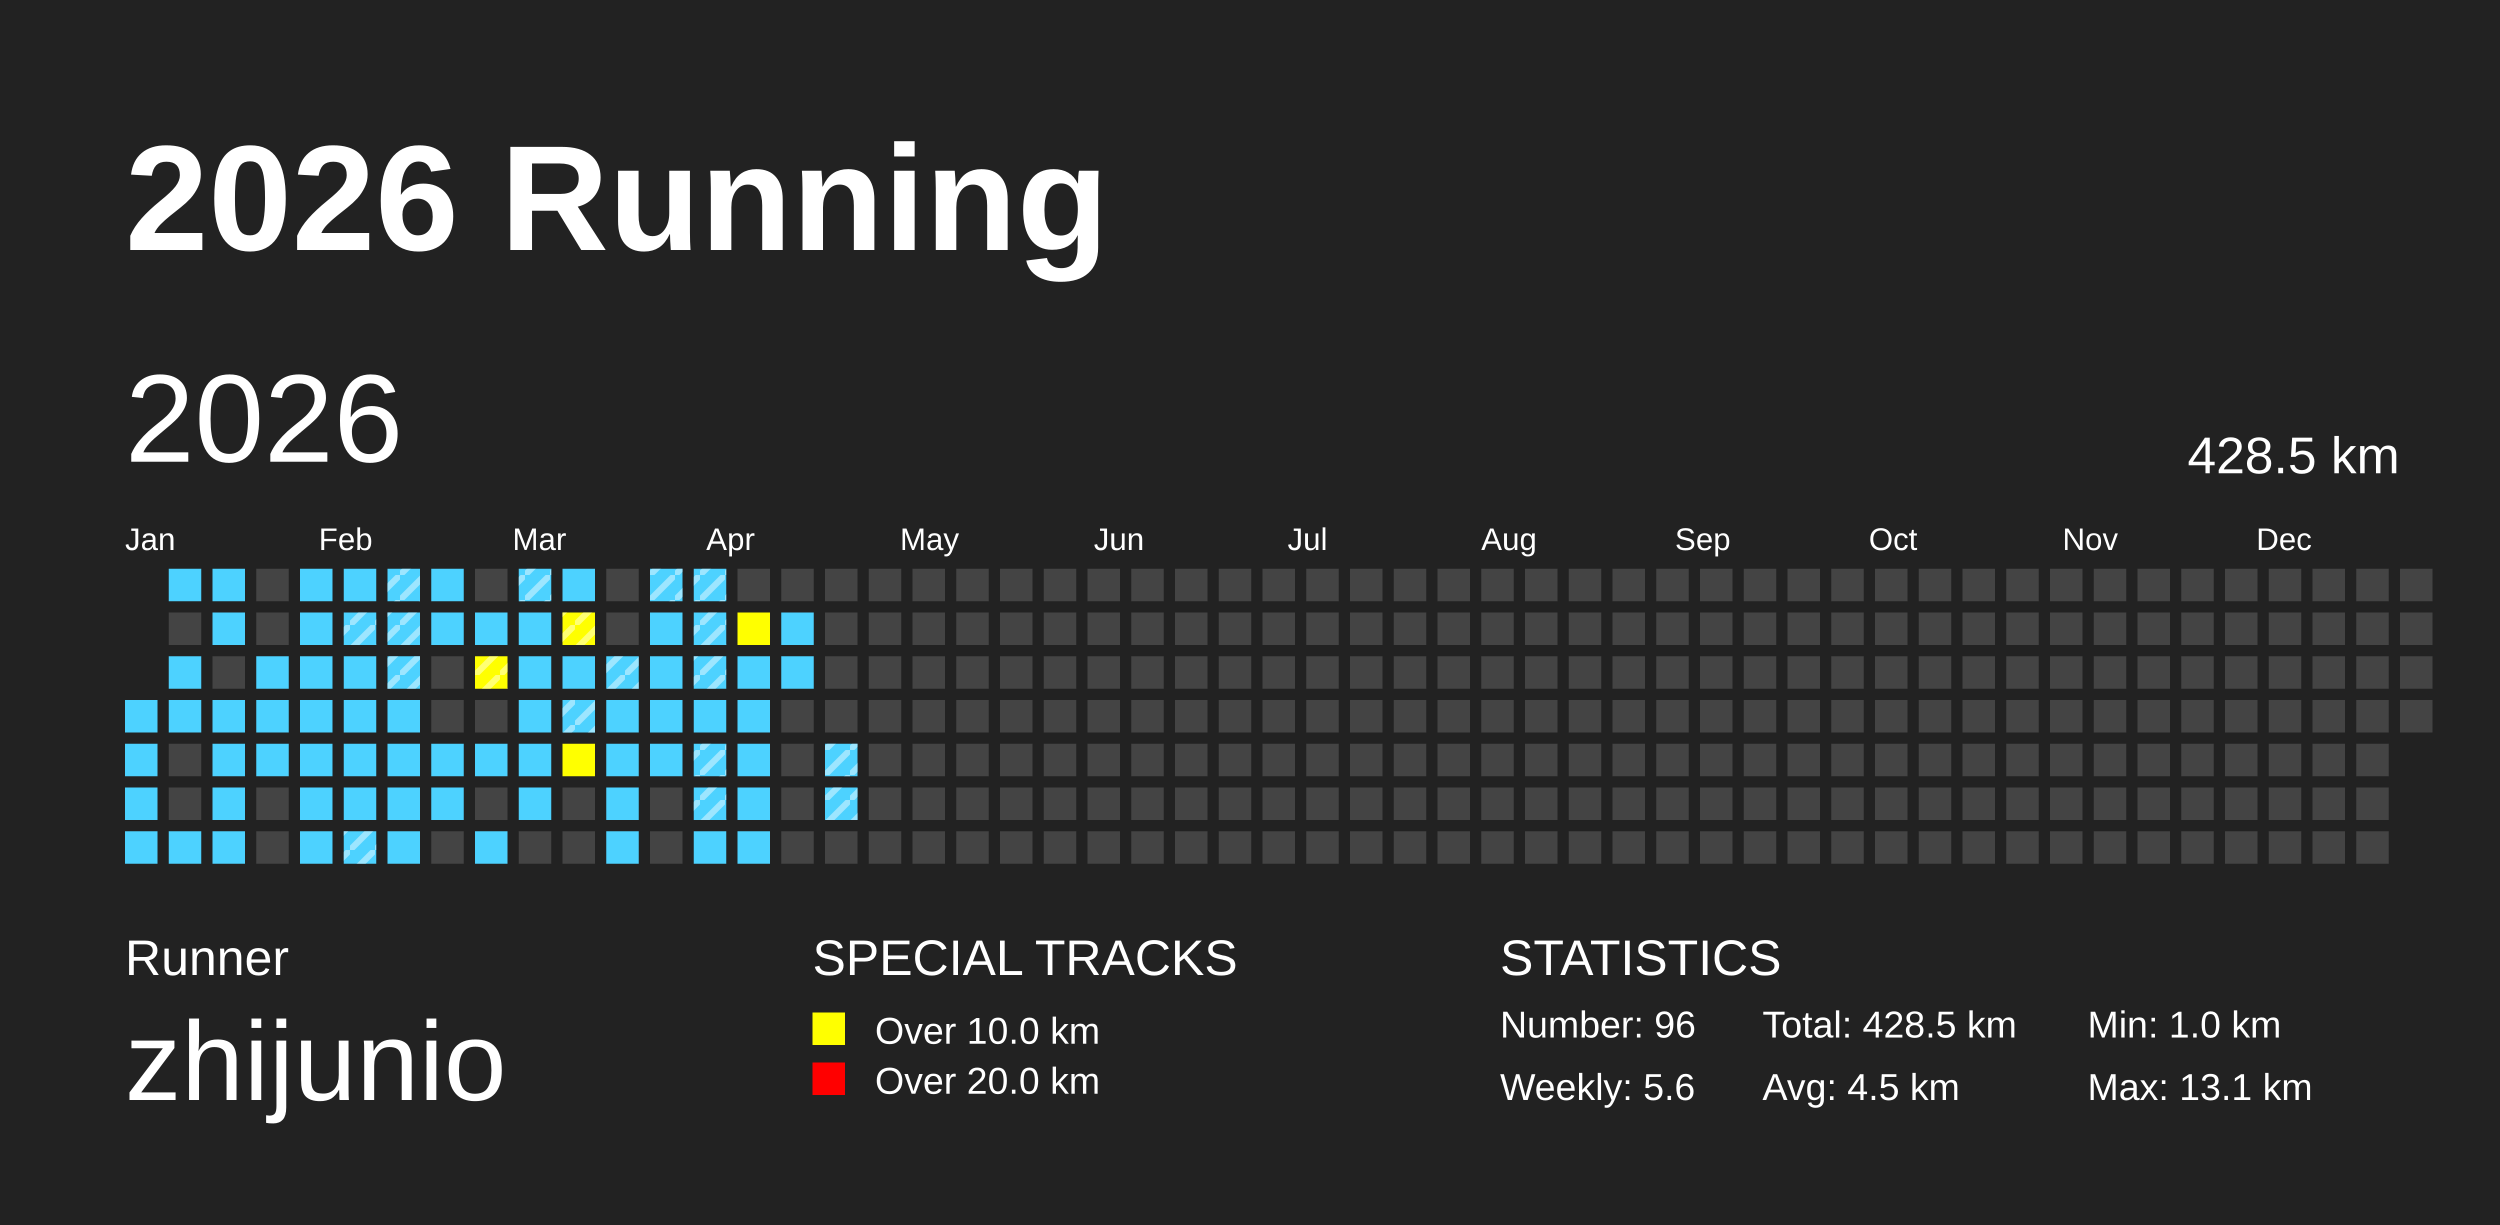
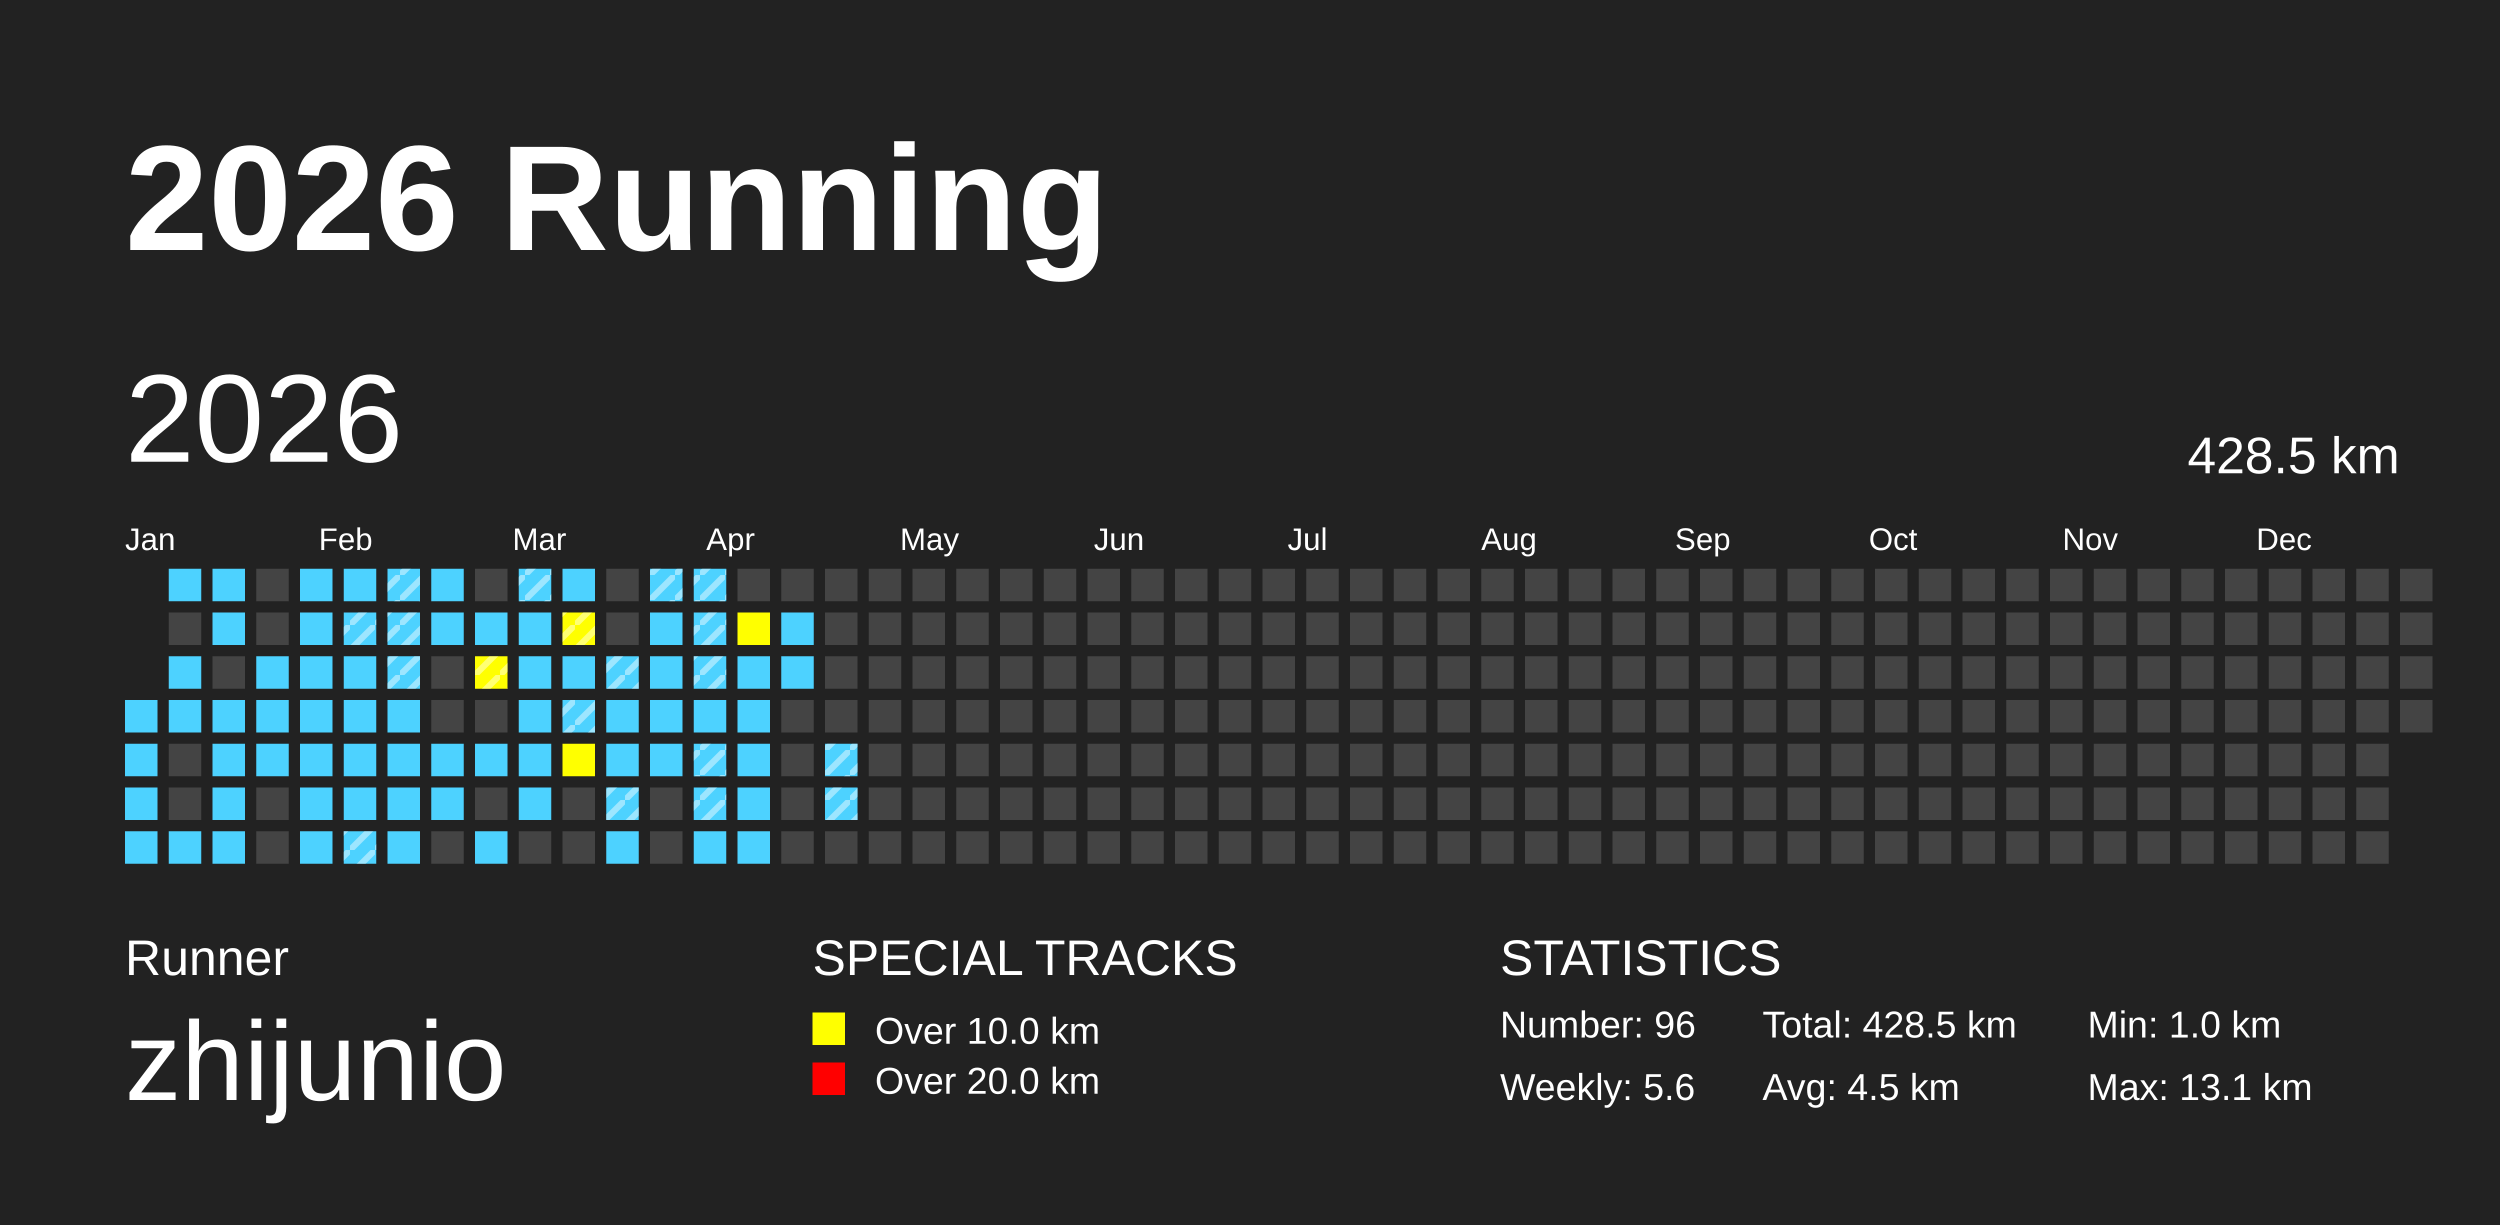
<svg xmlns="http://www.w3.org/2000/svg" baseProfile="full" height="98mm" version="1.1" viewBox="0,0,200,98" width="200mm">
  <defs>
    <pattern height="2" id="indoor-stripe" patternUnits="userSpaceOnUse" width="2">
      <line stroke="white" stroke-opacity="0.45" stroke-width="0.5" x1="0" x2="2" y1="2" y2="0" />
    </pattern>
  </defs>
  <rect fill="#222222" height="98" width="200" x="0" y="0" />
  <text fill="#FFFFFF" style="font-size:12px; font-family:Arial; font-weight:bold;" x="10" y="20">2026 Running</text>
  <text fill="#FFFFFF" style="font-size:4px; font-family:Arial" x="10" y="78">Runner</text>
  <text fill="#FFFFFF" style="font-size:9px; font-family:Arial" x="10" y="88">zhijunio</text>
  <text fill="#FFFFFF" style="font-size:4px; font-family:Arial" x="65" y="78">SPECIAL TRACKS</text>
  <rect fill="yellow" height="2.6" width="2.6" x="65" y="81" />
  <text fill="#FFFFFF" style="font-size:3px; font-family:Arial" x="70" y="83.5">Over 10.0 km</text>
  <rect fill="red" height="2.6" width="2.6" x="65" y="85" />
  <text fill="#FFFFFF" style="font-size:3px; font-family:Arial" x="70" y="87.5">Over 20.0 km</text>
  <text fill="#FFFFFF" style="font-size:4px; font-family:Arial" x="120" y="78">STATISTICS</text>
  <text fill="#FFFFFF" style="font-size:3px; font-family:Arial" x="120" y="83">Number: 96</text>
  <text fill="#FFFFFF" style="font-size:3px; font-family:Arial" x="120" y="88">Weekly: 5.6</text>
  <text fill="#FFFFFF" style="font-size:3px; font-family:Arial" x="141" y="83">Total: 428.5 km</text>
  <text fill="#FFFFFF" style="font-size:3px; font-family:Arial" x="141" y="88">Avg: 4.5 km</text>
  <text fill="#FFFFFF" style="font-size:3px; font-family:Arial" x="167" y="83">Min: 1.0 km</text>
  <text fill="#FFFFFF" style="font-size:3px; font-family:Arial" x="167" y="88">Max: 13.1 km</text>
  <text dominant-baseline="hanging" fill="#FFFFFF" style="font-size:10.0px; font-family:Arial;" x="10" y="30">2026</text>
  <text dominant-baseline="hanging" fill="#FFFFFF" style="font-size:4.125px; font-family:Arial;" x="175" y="35">428.5 km</text>
  <text fill="#FFFFFF" style="font-size:2.5px; font-family:Arial" x="10.0" y="44">Jan</text>
  <text fill="#FFFFFF" style="font-size:2.5px; font-family:Arial" x="25.5" y="44">Feb</text>
  <text fill="#FFFFFF" style="font-size:2.5px; font-family:Arial" x="41.0" y="44">Mar</text>
  <text fill="#FFFFFF" style="font-size:2.5px; font-family:Arial" x="56.5" y="44">Apr</text>
  <text fill="#FFFFFF" style="font-size:2.5px; font-family:Arial" x="72.0" y="44">May</text>
  <text fill="#FFFFFF" style="font-size:2.5px; font-family:Arial" x="87.5" y="44">Jun</text>
  <text fill="#FFFFFF" style="font-size:2.5px; font-family:Arial" x="103.0" y="44">Jul</text>
  <text fill="#FFFFFF" style="font-size:2.5px; font-family:Arial" x="118.5" y="44">Aug</text>
  <text fill="#FFFFFF" style="font-size:2.5px; font-family:Arial" x="134.0" y="44">Sep</text>
  <text fill="#FFFFFF" style="font-size:2.5px; font-family:Arial" x="149.5" y="44">Oct</text>
  <text fill="#FFFFFF" style="font-size:2.5px; font-family:Arial" x="165.0" y="44">Nov</text>
  <text fill="#FFFFFF" style="font-size:2.5px; font-family:Arial" x="180.5" y="44">Dec</text>
  <rect fill="#4DD2FF" height="2.6" width="2.6" x="10.0" y="56.0" />
  <rect fill="#4DD2FF" height="2.6" width="2.6" x="10.0" y="59.5" />
  <rect fill="#4DD2FF" height="2.6" width="2.6" x="10.0" y="63.0" />
  <rect fill="#4DD2FF" height="2.6" width="2.6" x="10.0" y="66.5" />
  <rect fill="#4DD2FF" height="2.6" width="2.6" x="13.5" y="45.5" />
  <rect fill="#444444" height="2.6" width="2.6" x="13.5" y="49.0" />
  <rect fill="#4DD2FF" height="2.6" width="2.6" x="13.5" y="52.5" />
  <rect fill="#4DD2FF" height="2.6" width="2.6" x="13.5" y="56.0" />
  <rect fill="#444444" height="2.6" width="2.6" x="13.5" y="59.5" />
  <rect fill="#444444" height="2.6" width="2.6" x="13.5" y="63.0" />
  <rect fill="#4DD2FF" height="2.6" width="2.6" x="13.5" y="66.5" />
  <rect fill="#4DD2FF" height="2.6" width="2.6" x="17.0" y="45.5" />
  <rect fill="#4DD2FF" height="2.6" width="2.6" x="17.0" y="49.0" />
  <rect fill="#444444" height="2.6" width="2.6" x="17.0" y="52.5" />
  <rect fill="#4DD2FF" height="2.6" width="2.6" x="17.0" y="56.0" />
  <rect fill="#4DD2FF" height="2.6" width="2.6" x="17.0" y="59.5" />
  <rect fill="#4DD2FF" height="2.6" width="2.6" x="17.0" y="63.0" />
  <rect fill="#4DD2FF" height="2.6" width="2.6" x="17.0" y="66.5" />
  <rect fill="#444444" height="2.6" width="2.6" x="20.5" y="45.5" />
  <rect fill="#444444" height="2.6" width="2.6" x="20.5" y="49.0" />
  <rect fill="#4DD2FF" height="2.6" width="2.6" x="20.5" y="52.5" />
  <rect fill="#4DD2FF" height="2.6" width="2.6" x="20.5" y="56.0" />
  <rect fill="#4DD2FF" height="2.6" width="2.6" x="20.5" y="59.5" />
  <rect fill="#444444" height="2.6" width="2.6" x="20.5" y="63.0" />
  <rect fill="#444444" height="2.6" width="2.6" x="20.5" y="66.5" />
  <rect fill="#4DD2FF" height="2.6" width="2.6" x="24.0" y="45.5" />
  <rect fill="#4DD2FF" height="2.6" width="2.6" x="24.0" y="49.0" />
  <rect fill="#4DD2FF" height="2.6" width="2.6" x="24.0" y="52.5" />
  <rect fill="#4DD2FF" height="2.6" width="2.6" x="24.0" y="56.0" />
  <rect fill="#4DD2FF" height="2.6" width="2.6" x="24.0" y="59.5" />
  <rect fill="#4DD2FF" height="2.6" width="2.6" x="24.0" y="63.0" />
  <rect fill="#4DD2FF" height="2.6" width="2.6" x="24.0" y="66.5" />
  <rect fill="#4DD2FF" height="2.6" width="2.6" x="27.5" y="45.5" />
  <rect fill="#4DD2FF" height="2.6" width="2.6" x="27.5" y="49.0" />
  <rect fill="url(#indoor-stripe)" height="2.6" width="2.6" x="27.5" y="49.0" />
  <rect fill="#4DD2FF" height="2.6" width="2.6" x="27.5" y="52.5" />
  <rect fill="#4DD2FF" height="2.6" width="2.6" x="27.5" y="56.0" />
  <rect fill="#4DD2FF" height="2.6" width="2.6" x="27.5" y="59.5" />
  <rect fill="#4DD2FF" height="2.6" width="2.6" x="27.5" y="63.0" />
  <rect fill="#4DD2FF" height="2.6" width="2.6" x="27.5" y="66.5" />
  <rect fill="url(#indoor-stripe)" height="2.6" width="2.6" x="27.5" y="66.5" />
  <rect fill="#4DD2FF" height="2.6" width="2.6" x="31.0" y="45.5" />
  <rect fill="url(#indoor-stripe)" height="2.6" width="2.6" x="31.0" y="45.5" />
  <rect fill="#4DD2FF" height="2.6" width="2.6" x="31.0" y="49.0" />
  <rect fill="url(#indoor-stripe)" height="2.6" width="2.6" x="31.0" y="49.0" />
  <rect fill="#4DD2FF" height="2.6" width="2.6" x="31.0" y="52.5" />
  <rect fill="url(#indoor-stripe)" height="2.6" width="2.6" x="31.0" y="52.5" />
  <rect fill="#4DD2FF" height="2.6" width="2.6" x="31.0" y="56.0" />
  <rect fill="#4DD2FF" height="2.6" width="2.6" x="31.0" y="59.5" />
  <rect fill="#4DD2FF" height="2.6" width="2.6" x="31.0" y="63.0" />
  <rect fill="#4DD2FF" height="2.6" width="2.6" x="31.0" y="66.5" />
  <rect fill="#4DD2FF" height="2.6" width="2.6" x="34.5" y="45.5" />
  <rect fill="#4DD2FF" height="2.6" width="2.6" x="34.5" y="49.0" />
  <rect fill="#444444" height="2.6" width="2.6" x="34.5" y="52.5" />
  <rect fill="#444444" height="2.6" width="2.6" x="34.5" y="56.0" />
  <rect fill="#4DD2FF" height="2.6" width="2.6" x="34.5" y="59.5" />
  <rect fill="#4DD2FF" height="2.6" width="2.6" x="34.5" y="63.0" />
  <rect fill="#444444" height="2.6" width="2.6" x="34.5" y="66.5" />
  <rect fill="#444444" height="2.6" width="2.6" x="38.0" y="45.5" />
  <rect fill="#4DD2FF" height="2.6" width="2.6" x="38.0" y="49.0" />
  <rect fill="yellow" height="2.6" width="2.6" x="38.0" y="52.5" />
  <rect fill="url(#indoor-stripe)" height="2.6" width="2.6" x="38.0" y="52.5" />
  <rect fill="#444444" height="2.6" width="2.6" x="38.0" y="56.0" />
  <rect fill="#4DD2FF" height="2.6" width="2.6" x="38.0" y="59.5" />
  <rect fill="#444444" height="2.6" width="2.6" x="38.0" y="63.0" />
  <rect fill="#4DD2FF" height="2.6" width="2.6" x="38.0" y="66.5" />
  <rect fill="#4DD2FF" height="2.6" width="2.6" x="41.5" y="45.5" />
  <rect fill="url(#indoor-stripe)" height="2.6" width="2.6" x="41.5" y="45.5" />
  <rect fill="#4DD2FF" height="2.6" width="2.6" x="41.5" y="49.0" />
  <rect fill="#4DD2FF" height="2.6" width="2.6" x="41.5" y="52.5" />
  <rect fill="#4DD2FF" height="2.6" width="2.6" x="41.5" y="56.0" />
  <rect fill="#4DD2FF" height="2.6" width="2.6" x="41.5" y="59.5" />
  <rect fill="#4DD2FF" height="2.6" width="2.6" x="41.5" y="63.0" />
  <rect fill="#444444" height="2.6" width="2.6" x="41.5" y="66.5" />
  <rect fill="#4DD2FF" height="2.6" width="2.6" x="45.0" y="45.5" />
  <rect fill="yellow" height="2.6" width="2.6" x="45.0" y="49.0" />
  <rect fill="url(#indoor-stripe)" height="2.6" width="2.6" x="45.0" y="49.0" />
  <rect fill="#4DD2FF" height="2.6" width="2.6" x="45.0" y="52.5" />
  <rect fill="#4DD2FF" height="2.6" width="2.6" x="45.0" y="56.0" />
  <rect fill="url(#indoor-stripe)" height="2.6" width="2.6" x="45.0" y="56.0" />
  <rect fill="yellow" height="2.6" width="2.6" x="45.0" y="59.5" />
  <rect fill="#444444" height="2.6" width="2.6" x="45.0" y="63.0" />
  <rect fill="#444444" height="2.6" width="2.6" x="45.0" y="66.5" />
  <rect fill="#444444" height="2.6" width="2.6" x="48.5" y="45.5" />
  <rect fill="#444444" height="2.6" width="2.6" x="48.5" y="49.0" />
  <rect fill="#4DD2FF" height="2.6" width="2.6" x="48.5" y="52.5" />
  <rect fill="url(#indoor-stripe)" height="2.6" width="2.6" x="48.5" y="52.5" />
  <rect fill="#4DD2FF" height="2.6" width="2.6" x="48.5" y="56.0" />
  <rect fill="#4DD2FF" height="2.6" width="2.6" x="48.5" y="59.5" />
  <rect fill="#4DD2FF" height="2.6" width="2.6" x="48.5" y="63.0" />
+   <rect fill="url(#indoor-stripe)" height="2.6" width="2.6" x="48.5" y="63.0" />
  <rect fill="#4DD2FF" height="2.6" width="2.6" x="48.5" y="66.5" />
  <rect fill="#4DD2FF" height="2.6" width="2.6" x="52.0" y="45.5" />
  <rect fill="url(#indoor-stripe)" height="2.6" width="2.6" x="52.0" y="45.5" />
  <rect fill="#4DD2FF" height="2.6" width="2.6" x="52.0" y="49.0" />
  <rect fill="#4DD2FF" height="2.6" width="2.6" x="52.0" y="52.5" />
  <rect fill="#4DD2FF" height="2.6" width="2.6" x="52.0" y="56.0" />
  <rect fill="#4DD2FF" height="2.6" width="2.6" x="52.0" y="59.5" />
  <rect fill="#444444" height="2.6" width="2.6" x="52.0" y="63.0" />
  <rect fill="#444444" height="2.6" width="2.6" x="52.0" y="66.5" />
  <rect fill="#4DD2FF" height="2.6" width="2.6" x="55.5" y="45.5" />
  <rect fill="url(#indoor-stripe)" height="2.6" width="2.6" x="55.5" y="45.5" />
  <rect fill="#4DD2FF" height="2.6" width="2.6" x="55.5" y="49.0" />
  <rect fill="url(#indoor-stripe)" height="2.6" width="2.6" x="55.5" y="49.0" />
  <rect fill="#4DD2FF" height="2.6" width="2.6" x="55.5" y="52.5" />
  <rect fill="url(#indoor-stripe)" height="2.6" width="2.6" x="55.5" y="52.5" />
  <rect fill="#4DD2FF" height="2.6" width="2.6" x="55.5" y="56.0" />
  <rect fill="#4DD2FF" height="2.6" width="2.6" x="55.5" y="59.5" />
  <rect fill="url(#indoor-stripe)" height="2.6" width="2.6" x="55.5" y="59.5" />
  <rect fill="#4DD2FF" height="2.6" width="2.6" x="55.5" y="63.0" />
  <rect fill="url(#indoor-stripe)" height="2.6" width="2.6" x="55.5" y="63.0" />
  <rect fill="#4DD2FF" height="2.6" width="2.6" x="55.5" y="66.5" />
  <rect fill="#444444" height="2.6" width="2.6" x="59.0" y="45.5" />
  <rect fill="yellow" height="2.6" width="2.6" x="59.0" y="49.0" />
  <rect fill="#4DD2FF" height="2.6" width="2.6" x="59.0" y="52.5" />
  <rect fill="#4DD2FF" height="2.6" width="2.6" x="59.0" y="56.0" />
  <rect fill="#4DD2FF" height="2.6" width="2.6" x="59.0" y="59.5" />
  <rect fill="#4DD2FF" height="2.6" width="2.6" x="59.0" y="63.0" />
  <rect fill="#4DD2FF" height="2.6" width="2.6" x="59.0" y="66.5" />
  <rect fill="#444444" height="2.6" width="2.6" x="62.5" y="45.5" />
  <rect fill="#4DD2FF" height="2.6" width="2.6" x="62.5" y="49.0" />
  <rect fill="#4DD2FF" height="2.6" width="2.6" x="62.5" y="52.5" />
  <rect fill="#444444" height="2.6" width="2.6" x="62.5" y="56.0" />
  <rect fill="#444444" height="2.6" width="2.6" x="62.5" y="59.5" />
  <rect fill="#444444" height="2.6" width="2.6" x="62.5" y="63.0" />
  <rect fill="#444444" height="2.6" width="2.6" x="62.5" y="66.5" />
  <rect fill="#444444" height="2.6" width="2.6" x="66.0" y="45.5" />
  <rect fill="#444444" height="2.6" width="2.6" x="66.0" y="49.0" />
  <rect fill="#444444" height="2.6" width="2.6" x="66.0" y="52.5" />
  <rect fill="#444444" height="2.6" width="2.6" x="66.0" y="56.0" />
  <rect fill="#4DD2FF" height="2.6" width="2.6" x="66.0" y="59.5" />
  <rect fill="url(#indoor-stripe)" height="2.6" width="2.6" x="66.0" y="59.5" />
  <rect fill="#4DD2FF" height="2.6" width="2.6" x="66.0" y="63.0" />
  <rect fill="url(#indoor-stripe)" height="2.6" width="2.6" x="66.0" y="63.0" />
  <rect fill="#444444" height="2.6" width="2.6" x="66.0" y="66.5" />
  <rect fill="#444444" height="2.6" width="2.6" x="69.5" y="45.5" />
  <rect fill="#444444" height="2.6" width="2.6" x="69.5" y="49.0" />
  <rect fill="#444444" height="2.6" width="2.6" x="69.5" y="52.5" />
  <rect fill="#444444" height="2.6" width="2.6" x="69.5" y="56.0" />
  <rect fill="#444444" height="2.6" width="2.6" x="69.5" y="59.5" />
  <rect fill="#444444" height="2.6" width="2.6" x="69.5" y="63.0" />
  <rect fill="#444444" height="2.6" width="2.6" x="69.5" y="66.5" />
  <rect fill="#444444" height="2.6" width="2.6" x="73.0" y="45.5" />
  <rect fill="#444444" height="2.6" width="2.6" x="73.0" y="49.0" />
  <rect fill="#444444" height="2.6" width="2.6" x="73.0" y="52.5" />
  <rect fill="#444444" height="2.6" width="2.6" x="73.0" y="56.0" />
  <rect fill="#444444" height="2.6" width="2.6" x="73.0" y="59.5" />
  <rect fill="#444444" height="2.6" width="2.6" x="73.0" y="63.0" />
  <rect fill="#444444" height="2.6" width="2.6" x="73.0" y="66.5" />
  <rect fill="#444444" height="2.6" width="2.6" x="76.5" y="45.5" />
  <rect fill="#444444" height="2.6" width="2.6" x="76.5" y="49.0" />
  <rect fill="#444444" height="2.6" width="2.6" x="76.5" y="52.5" />
  <rect fill="#444444" height="2.6" width="2.6" x="76.5" y="56.0" />
  <rect fill="#444444" height="2.6" width="2.6" x="76.5" y="59.5" />
  <rect fill="#444444" height="2.6" width="2.6" x="76.5" y="63.0" />
  <rect fill="#444444" height="2.6" width="2.6" x="76.5" y="66.5" />
  <rect fill="#444444" height="2.6" width="2.6" x="80.0" y="45.5" />
  <rect fill="#444444" height="2.6" width="2.6" x="80.0" y="49.0" />
  <rect fill="#444444" height="2.6" width="2.6" x="80.0" y="52.5" />
  <rect fill="#444444" height="2.6" width="2.6" x="80.0" y="56.0" />
  <rect fill="#444444" height="2.6" width="2.6" x="80.0" y="59.5" />
  <rect fill="#444444" height="2.6" width="2.6" x="80.0" y="63.0" />
  <rect fill="#444444" height="2.6" width="2.6" x="80.0" y="66.5" />
  <rect fill="#444444" height="2.6" width="2.6" x="83.5" y="45.5" />
  <rect fill="#444444" height="2.6" width="2.6" x="83.5" y="49.0" />
  <rect fill="#444444" height="2.6" width="2.6" x="83.5" y="52.5" />
  <rect fill="#444444" height="2.6" width="2.6" x="83.5" y="56.0" />
  <rect fill="#444444" height="2.6" width="2.6" x="83.5" y="59.5" />
  <rect fill="#444444" height="2.6" width="2.6" x="83.5" y="63.0" />
  <rect fill="#444444" height="2.6" width="2.6" x="83.5" y="66.5" />
  <rect fill="#444444" height="2.6" width="2.6" x="87.0" y="45.5" />
  <rect fill="#444444" height="2.6" width="2.6" x="87.0" y="49.0" />
  <rect fill="#444444" height="2.6" width="2.6" x="87.0" y="52.5" />
  <rect fill="#444444" height="2.6" width="2.6" x="87.0" y="56.0" />
  <rect fill="#444444" height="2.6" width="2.6" x="87.0" y="59.5" />
  <rect fill="#444444" height="2.6" width="2.6" x="87.0" y="63.0" />
  <rect fill="#444444" height="2.6" width="2.6" x="87.0" y="66.5" />
  <rect fill="#444444" height="2.6" width="2.6" x="90.5" y="45.5" />
  <rect fill="#444444" height="2.6" width="2.6" x="90.5" y="49.0" />
  <rect fill="#444444" height="2.6" width="2.6" x="90.5" y="52.5" />
  <rect fill="#444444" height="2.6" width="2.6" x="90.5" y="56.0" />
  <rect fill="#444444" height="2.6" width="2.6" x="90.5" y="59.5" />
  <rect fill="#444444" height="2.6" width="2.6" x="90.5" y="63.0" />
  <rect fill="#444444" height="2.6" width="2.6" x="90.5" y="66.5" />
  <rect fill="#444444" height="2.6" width="2.6" x="94.0" y="45.5" />
  <rect fill="#444444" height="2.6" width="2.6" x="94.0" y="49.0" />
  <rect fill="#444444" height="2.6" width="2.6" x="94.0" y="52.5" />
  <rect fill="#444444" height="2.6" width="2.6" x="94.0" y="56.0" />
  <rect fill="#444444" height="2.6" width="2.6" x="94.0" y="59.5" />
  <rect fill="#444444" height="2.6" width="2.6" x="94.0" y="63.0" />
  <rect fill="#444444" height="2.6" width="2.6" x="94.0" y="66.5" />
  <rect fill="#444444" height="2.6" width="2.6" x="97.5" y="45.5" />
  <rect fill="#444444" height="2.6" width="2.6" x="97.5" y="49.0" />
  <rect fill="#444444" height="2.6" width="2.6" x="97.5" y="52.5" />
  <rect fill="#444444" height="2.6" width="2.6" x="97.5" y="56.0" />
  <rect fill="#444444" height="2.6" width="2.6" x="97.5" y="59.5" />
  <rect fill="#444444" height="2.6" width="2.6" x="97.5" y="63.0" />
  <rect fill="#444444" height="2.6" width="2.6" x="97.5" y="66.5" />
  <rect fill="#444444" height="2.6" width="2.6" x="101.0" y="45.5" />
  <rect fill="#444444" height="2.6" width="2.6" x="101.0" y="49.0" />
  <rect fill="#444444" height="2.6" width="2.6" x="101.0" y="52.5" />
  <rect fill="#444444" height="2.6" width="2.6" x="101.0" y="56.0" />
  <rect fill="#444444" height="2.6" width="2.6" x="101.0" y="59.5" />
  <rect fill="#444444" height="2.6" width="2.6" x="101.0" y="63.0" />
  <rect fill="#444444" height="2.6" width="2.6" x="101.0" y="66.5" />
  <rect fill="#444444" height="2.6" width="2.6" x="104.5" y="45.5" />
  <rect fill="#444444" height="2.6" width="2.6" x="104.5" y="49.0" />
  <rect fill="#444444" height="2.6" width="2.6" x="104.5" y="52.5" />
  <rect fill="#444444" height="2.6" width="2.6" x="104.5" y="56.0" />
  <rect fill="#444444" height="2.6" width="2.6" x="104.5" y="59.5" />
  <rect fill="#444444" height="2.6" width="2.6" x="104.5" y="63.0" />
  <rect fill="#444444" height="2.6" width="2.6" x="104.5" y="66.5" />
  <rect fill="#444444" height="2.6" width="2.6" x="108.0" y="45.5" />
  <rect fill="#444444" height="2.6" width="2.6" x="108.0" y="49.0" />
  <rect fill="#444444" height="2.6" width="2.6" x="108.0" y="52.5" />
  <rect fill="#444444" height="2.6" width="2.6" x="108.0" y="56.0" />
  <rect fill="#444444" height="2.6" width="2.6" x="108.0" y="59.5" />
  <rect fill="#444444" height="2.6" width="2.6" x="108.0" y="63.0" />
  <rect fill="#444444" height="2.6" width="2.6" x="108.0" y="66.5" />
  <rect fill="#444444" height="2.6" width="2.6" x="111.5" y="45.5" />
  <rect fill="#444444" height="2.6" width="2.6" x="111.5" y="49.0" />
  <rect fill="#444444" height="2.6" width="2.6" x="111.5" y="52.5" />
  <rect fill="#444444" height="2.6" width="2.6" x="111.5" y="56.0" />
  <rect fill="#444444" height="2.6" width="2.6" x="111.5" y="59.5" />
  <rect fill="#444444" height="2.6" width="2.6" x="111.5" y="63.0" />
  <rect fill="#444444" height="2.6" width="2.6" x="111.5" y="66.5" />
  <rect fill="#444444" height="2.6" width="2.6" x="115.0" y="45.5" />
  <rect fill="#444444" height="2.6" width="2.6" x="115.0" y="49.0" />
  <rect fill="#444444" height="2.6" width="2.6" x="115.0" y="52.5" />
  <rect fill="#444444" height="2.6" width="2.6" x="115.0" y="56.0" />
  <rect fill="#444444" height="2.6" width="2.6" x="115.0" y="59.5" />
  <rect fill="#444444" height="2.6" width="2.6" x="115.0" y="63.0" />
  <rect fill="#444444" height="2.6" width="2.6" x="115.0" y="66.5" />
  <rect fill="#444444" height="2.6" width="2.6" x="118.5" y="45.5" />
  <rect fill="#444444" height="2.6" width="2.6" x="118.5" y="49.0" />
  <rect fill="#444444" height="2.6" width="2.6" x="118.5" y="52.5" />
  <rect fill="#444444" height="2.6" width="2.6" x="118.5" y="56.0" />
  <rect fill="#444444" height="2.6" width="2.6" x="118.5" y="59.5" />
  <rect fill="#444444" height="2.6" width="2.6" x="118.5" y="63.0" />
  <rect fill="#444444" height="2.6" width="2.6" x="118.5" y="66.5" />
  <rect fill="#444444" height="2.6" width="2.6" x="122.0" y="45.5" />
  <rect fill="#444444" height="2.6" width="2.6" x="122.0" y="49.0" />
  <rect fill="#444444" height="2.6" width="2.6" x="122.0" y="52.5" />
  <rect fill="#444444" height="2.6" width="2.6" x="122.0" y="56.0" />
  <rect fill="#444444" height="2.6" width="2.6" x="122.0" y="59.5" />
  <rect fill="#444444" height="2.6" width="2.6" x="122.0" y="63.0" />
  <rect fill="#444444" height="2.6" width="2.6" x="122.0" y="66.5" />
  <rect fill="#444444" height="2.6" width="2.6" x="125.5" y="45.5" />
  <rect fill="#444444" height="2.6" width="2.6" x="125.5" y="49.0" />
  <rect fill="#444444" height="2.6" width="2.6" x="125.5" y="52.5" />
  <rect fill="#444444" height="2.6" width="2.6" x="125.5" y="56.0" />
  <rect fill="#444444" height="2.6" width="2.6" x="125.5" y="59.5" />
  <rect fill="#444444" height="2.6" width="2.6" x="125.5" y="63.0" />
  <rect fill="#444444" height="2.6" width="2.6" x="125.5" y="66.5" />
  <rect fill="#444444" height="2.6" width="2.6" x="129.0" y="45.5" />
  <rect fill="#444444" height="2.6" width="2.6" x="129.0" y="49.0" />
  <rect fill="#444444" height="2.6" width="2.6" x="129.0" y="52.5" />
  <rect fill="#444444" height="2.6" width="2.6" x="129.0" y="56.0" />
  <rect fill="#444444" height="2.6" width="2.6" x="129.0" y="59.5" />
  <rect fill="#444444" height="2.6" width="2.6" x="129.0" y="63.0" />
  <rect fill="#444444" height="2.6" width="2.6" x="129.0" y="66.5" />
  <rect fill="#444444" height="2.6" width="2.6" x="132.5" y="45.5" />
  <rect fill="#444444" height="2.6" width="2.6" x="132.5" y="49.0" />
  <rect fill="#444444" height="2.6" width="2.6" x="132.5" y="52.5" />
  <rect fill="#444444" height="2.6" width="2.6" x="132.5" y="56.0" />
  <rect fill="#444444" height="2.6" width="2.6" x="132.5" y="59.5" />
  <rect fill="#444444" height="2.6" width="2.6" x="132.5" y="63.0" />
  <rect fill="#444444" height="2.6" width="2.6" x="132.5" y="66.5" />
  <rect fill="#444444" height="2.6" width="2.6" x="136.0" y="45.5" />
  <rect fill="#444444" height="2.6" width="2.6" x="136.0" y="49.0" />
  <rect fill="#444444" height="2.6" width="2.6" x="136.0" y="52.5" />
  <rect fill="#444444" height="2.6" width="2.6" x="136.0" y="56.0" />
  <rect fill="#444444" height="2.6" width="2.6" x="136.0" y="59.5" />
  <rect fill="#444444" height="2.6" width="2.6" x="136.0" y="63.0" />
  <rect fill="#444444" height="2.6" width="2.6" x="136.0" y="66.5" />
  <rect fill="#444444" height="2.6" width="2.6" x="139.5" y="45.5" />
  <rect fill="#444444" height="2.6" width="2.6" x="139.5" y="49.0" />
  <rect fill="#444444" height="2.6" width="2.6" x="139.5" y="52.5" />
  <rect fill="#444444" height="2.6" width="2.6" x="139.5" y="56.0" />
  <rect fill="#444444" height="2.6" width="2.6" x="139.5" y="59.5" />
  <rect fill="#444444" height="2.6" width="2.6" x="139.5" y="63.0" />
  <rect fill="#444444" height="2.6" width="2.6" x="139.5" y="66.5" />
  <rect fill="#444444" height="2.6" width="2.6" x="143.0" y="45.5" />
  <rect fill="#444444" height="2.6" width="2.6" x="143.0" y="49.0" />
  <rect fill="#444444" height="2.6" width="2.6" x="143.0" y="52.5" />
  <rect fill="#444444" height="2.6" width="2.6" x="143.0" y="56.0" />
  <rect fill="#444444" height="2.6" width="2.6" x="143.0" y="59.5" />
  <rect fill="#444444" height="2.6" width="2.6" x="143.0" y="63.0" />
  <rect fill="#444444" height="2.6" width="2.6" x="143.0" y="66.5" />
  <rect fill="#444444" height="2.6" width="2.6" x="146.5" y="45.5" />
  <rect fill="#444444" height="2.6" width="2.6" x="146.5" y="49.0" />
  <rect fill="#444444" height="2.6" width="2.6" x="146.5" y="52.5" />
  <rect fill="#444444" height="2.6" width="2.6" x="146.5" y="56.0" />
  <rect fill="#444444" height="2.6" width="2.6" x="146.5" y="59.5" />
  <rect fill="#444444" height="2.6" width="2.6" x="146.5" y="63.0" />
  <rect fill="#444444" height="2.6" width="2.6" x="146.5" y="66.5" />
  <rect fill="#444444" height="2.6" width="2.6" x="150.0" y="45.5" />
  <rect fill="#444444" height="2.6" width="2.6" x="150.0" y="49.0" />
  <rect fill="#444444" height="2.6" width="2.6" x="150.0" y="52.5" />
  <rect fill="#444444" height="2.6" width="2.6" x="150.0" y="56.0" />
  <rect fill="#444444" height="2.6" width="2.6" x="150.0" y="59.5" />
  <rect fill="#444444" height="2.6" width="2.6" x="150.0" y="63.0" />
  <rect fill="#444444" height="2.6" width="2.6" x="150.0" y="66.5" />
  <rect fill="#444444" height="2.6" width="2.6" x="153.5" y="45.5" />
  <rect fill="#444444" height="2.6" width="2.6" x="153.5" y="49.0" />
  <rect fill="#444444" height="2.6" width="2.6" x="153.5" y="52.5" />
  <rect fill="#444444" height="2.6" width="2.6" x="153.5" y="56.0" />
  <rect fill="#444444" height="2.6" width="2.6" x="153.5" y="59.5" />
  <rect fill="#444444" height="2.6" width="2.6" x="153.5" y="63.0" />
  <rect fill="#444444" height="2.6" width="2.6" x="153.5" y="66.5" />
  <rect fill="#444444" height="2.6" width="2.6" x="157.0" y="45.5" />
  <rect fill="#444444" height="2.6" width="2.6" x="157.0" y="49.0" />
  <rect fill="#444444" height="2.6" width="2.6" x="157.0" y="52.5" />
  <rect fill="#444444" height="2.6" width="2.6" x="157.0" y="56.0" />
  <rect fill="#444444" height="2.6" width="2.6" x="157.0" y="59.5" />
  <rect fill="#444444" height="2.6" width="2.6" x="157.0" y="63.0" />
  <rect fill="#444444" height="2.6" width="2.6" x="157.0" y="66.5" />
  <rect fill="#444444" height="2.6" width="2.6" x="160.5" y="45.5" />
  <rect fill="#444444" height="2.6" width="2.6" x="160.5" y="49.0" />
  <rect fill="#444444" height="2.6" width="2.6" x="160.5" y="52.5" />
  <rect fill="#444444" height="2.6" width="2.6" x="160.5" y="56.0" />
  <rect fill="#444444" height="2.6" width="2.6" x="160.5" y="59.5" />
  <rect fill="#444444" height="2.6" width="2.6" x="160.5" y="63.0" />
  <rect fill="#444444" height="2.6" width="2.6" x="160.5" y="66.5" />
  <rect fill="#444444" height="2.6" width="2.6" x="164.0" y="45.5" />
  <rect fill="#444444" height="2.6" width="2.6" x="164.0" y="49.0" />
  <rect fill="#444444" height="2.6" width="2.6" x="164.0" y="52.5" />
  <rect fill="#444444" height="2.6" width="2.6" x="164.0" y="56.0" />
  <rect fill="#444444" height="2.6" width="2.6" x="164.0" y="59.5" />
  <rect fill="#444444" height="2.6" width="2.6" x="164.0" y="63.0" />
  <rect fill="#444444" height="2.6" width="2.6" x="164.0" y="66.5" />
  <rect fill="#444444" height="2.6" width="2.6" x="167.5" y="45.5" />
  <rect fill="#444444" height="2.6" width="2.6" x="167.5" y="49.0" />
  <rect fill="#444444" height="2.6" width="2.6" x="167.5" y="52.5" />
  <rect fill="#444444" height="2.6" width="2.6" x="167.5" y="56.0" />
  <rect fill="#444444" height="2.6" width="2.6" x="167.5" y="59.5" />
  <rect fill="#444444" height="2.6" width="2.6" x="167.5" y="63.0" />
  <rect fill="#444444" height="2.6" width="2.6" x="167.5" y="66.5" />
  <rect fill="#444444" height="2.6" width="2.6" x="171.0" y="45.5" />
  <rect fill="#444444" height="2.6" width="2.6" x="171.0" y="49.0" />
  <rect fill="#444444" height="2.6" width="2.6" x="171.0" y="52.5" />
  <rect fill="#444444" height="2.6" width="2.6" x="171.0" y="56.0" />
  <rect fill="#444444" height="2.6" width="2.6" x="171.0" y="59.5" />
  <rect fill="#444444" height="2.6" width="2.6" x="171.0" y="63.0" />
  <rect fill="#444444" height="2.6" width="2.6" x="171.0" y="66.5" />
  <rect fill="#444444" height="2.6" width="2.6" x="174.5" y="45.5" />
  <rect fill="#444444" height="2.6" width="2.6" x="174.5" y="49.0" />
  <rect fill="#444444" height="2.6" width="2.6" x="174.5" y="52.5" />
  <rect fill="#444444" height="2.6" width="2.6" x="174.5" y="56.0" />
  <rect fill="#444444" height="2.6" width="2.6" x="174.5" y="59.5" />
  <rect fill="#444444" height="2.6" width="2.6" x="174.5" y="63.0" />
  <rect fill="#444444" height="2.6" width="2.6" x="174.5" y="66.5" />
  <rect fill="#444444" height="2.6" width="2.6" x="178.0" y="45.5" />
  <rect fill="#444444" height="2.6" width="2.6" x="178.0" y="49.0" />
  <rect fill="#444444" height="2.6" width="2.6" x="178.0" y="52.5" />
  <rect fill="#444444" height="2.6" width="2.6" x="178.0" y="56.0" />
  <rect fill="#444444" height="2.6" width="2.6" x="178.0" y="59.5" />
  <rect fill="#444444" height="2.6" width="2.6" x="178.0" y="63.0" />
  <rect fill="#444444" height="2.6" width="2.6" x="178.0" y="66.5" />
  <rect fill="#444444" height="2.6" width="2.6" x="181.5" y="45.5" />
  <rect fill="#444444" height="2.6" width="2.6" x="181.5" y="49.0" />
  <rect fill="#444444" height="2.6" width="2.6" x="181.5" y="52.5" />
  <rect fill="#444444" height="2.6" width="2.6" x="181.5" y="56.0" />
  <rect fill="#444444" height="2.6" width="2.6" x="181.5" y="59.5" />
  <rect fill="#444444" height="2.6" width="2.6" x="181.5" y="63.0" />
  <rect fill="#444444" height="2.6" width="2.6" x="181.5" y="66.5" />
  <rect fill="#444444" height="2.6" width="2.6" x="185.0" y="45.5" />
  <rect fill="#444444" height="2.6" width="2.6" x="185.0" y="49.0" />
  <rect fill="#444444" height="2.6" width="2.6" x="185.0" y="52.5" />
  <rect fill="#444444" height="2.6" width="2.6" x="185.0" y="56.0" />
  <rect fill="#444444" height="2.6" width="2.6" x="185.0" y="59.5" />
  <rect fill="#444444" height="2.6" width="2.6" x="185.0" y="63.0" />
  <rect fill="#444444" height="2.6" width="2.6" x="185.0" y="66.5" />
  <rect fill="#444444" height="2.6" width="2.6" x="188.5" y="45.5" />
  <rect fill="#444444" height="2.6" width="2.6" x="188.5" y="49.0" />
  <rect fill="#444444" height="2.6" width="2.6" x="188.5" y="52.5" />
  <rect fill="#444444" height="2.6" width="2.6" x="188.5" y="56.0" />
  <rect fill="#444444" height="2.6" width="2.6" x="188.5" y="59.5" />
  <rect fill="#444444" height="2.6" width="2.6" x="188.5" y="63.0" />
  <rect fill="#444444" height="2.6" width="2.6" x="188.5" y="66.5" />
  <rect fill="#444444" height="2.6" width="2.6" x="192.0" y="45.5" />
  <rect fill="#444444" height="2.6" width="2.6" x="192.0" y="49.0" />
  <rect fill="#444444" height="2.6" width="2.6" x="192.0" y="52.5" />
  <rect fill="#444444" height="2.6" width="2.6" x="192.0" y="56.0" />
</svg>
